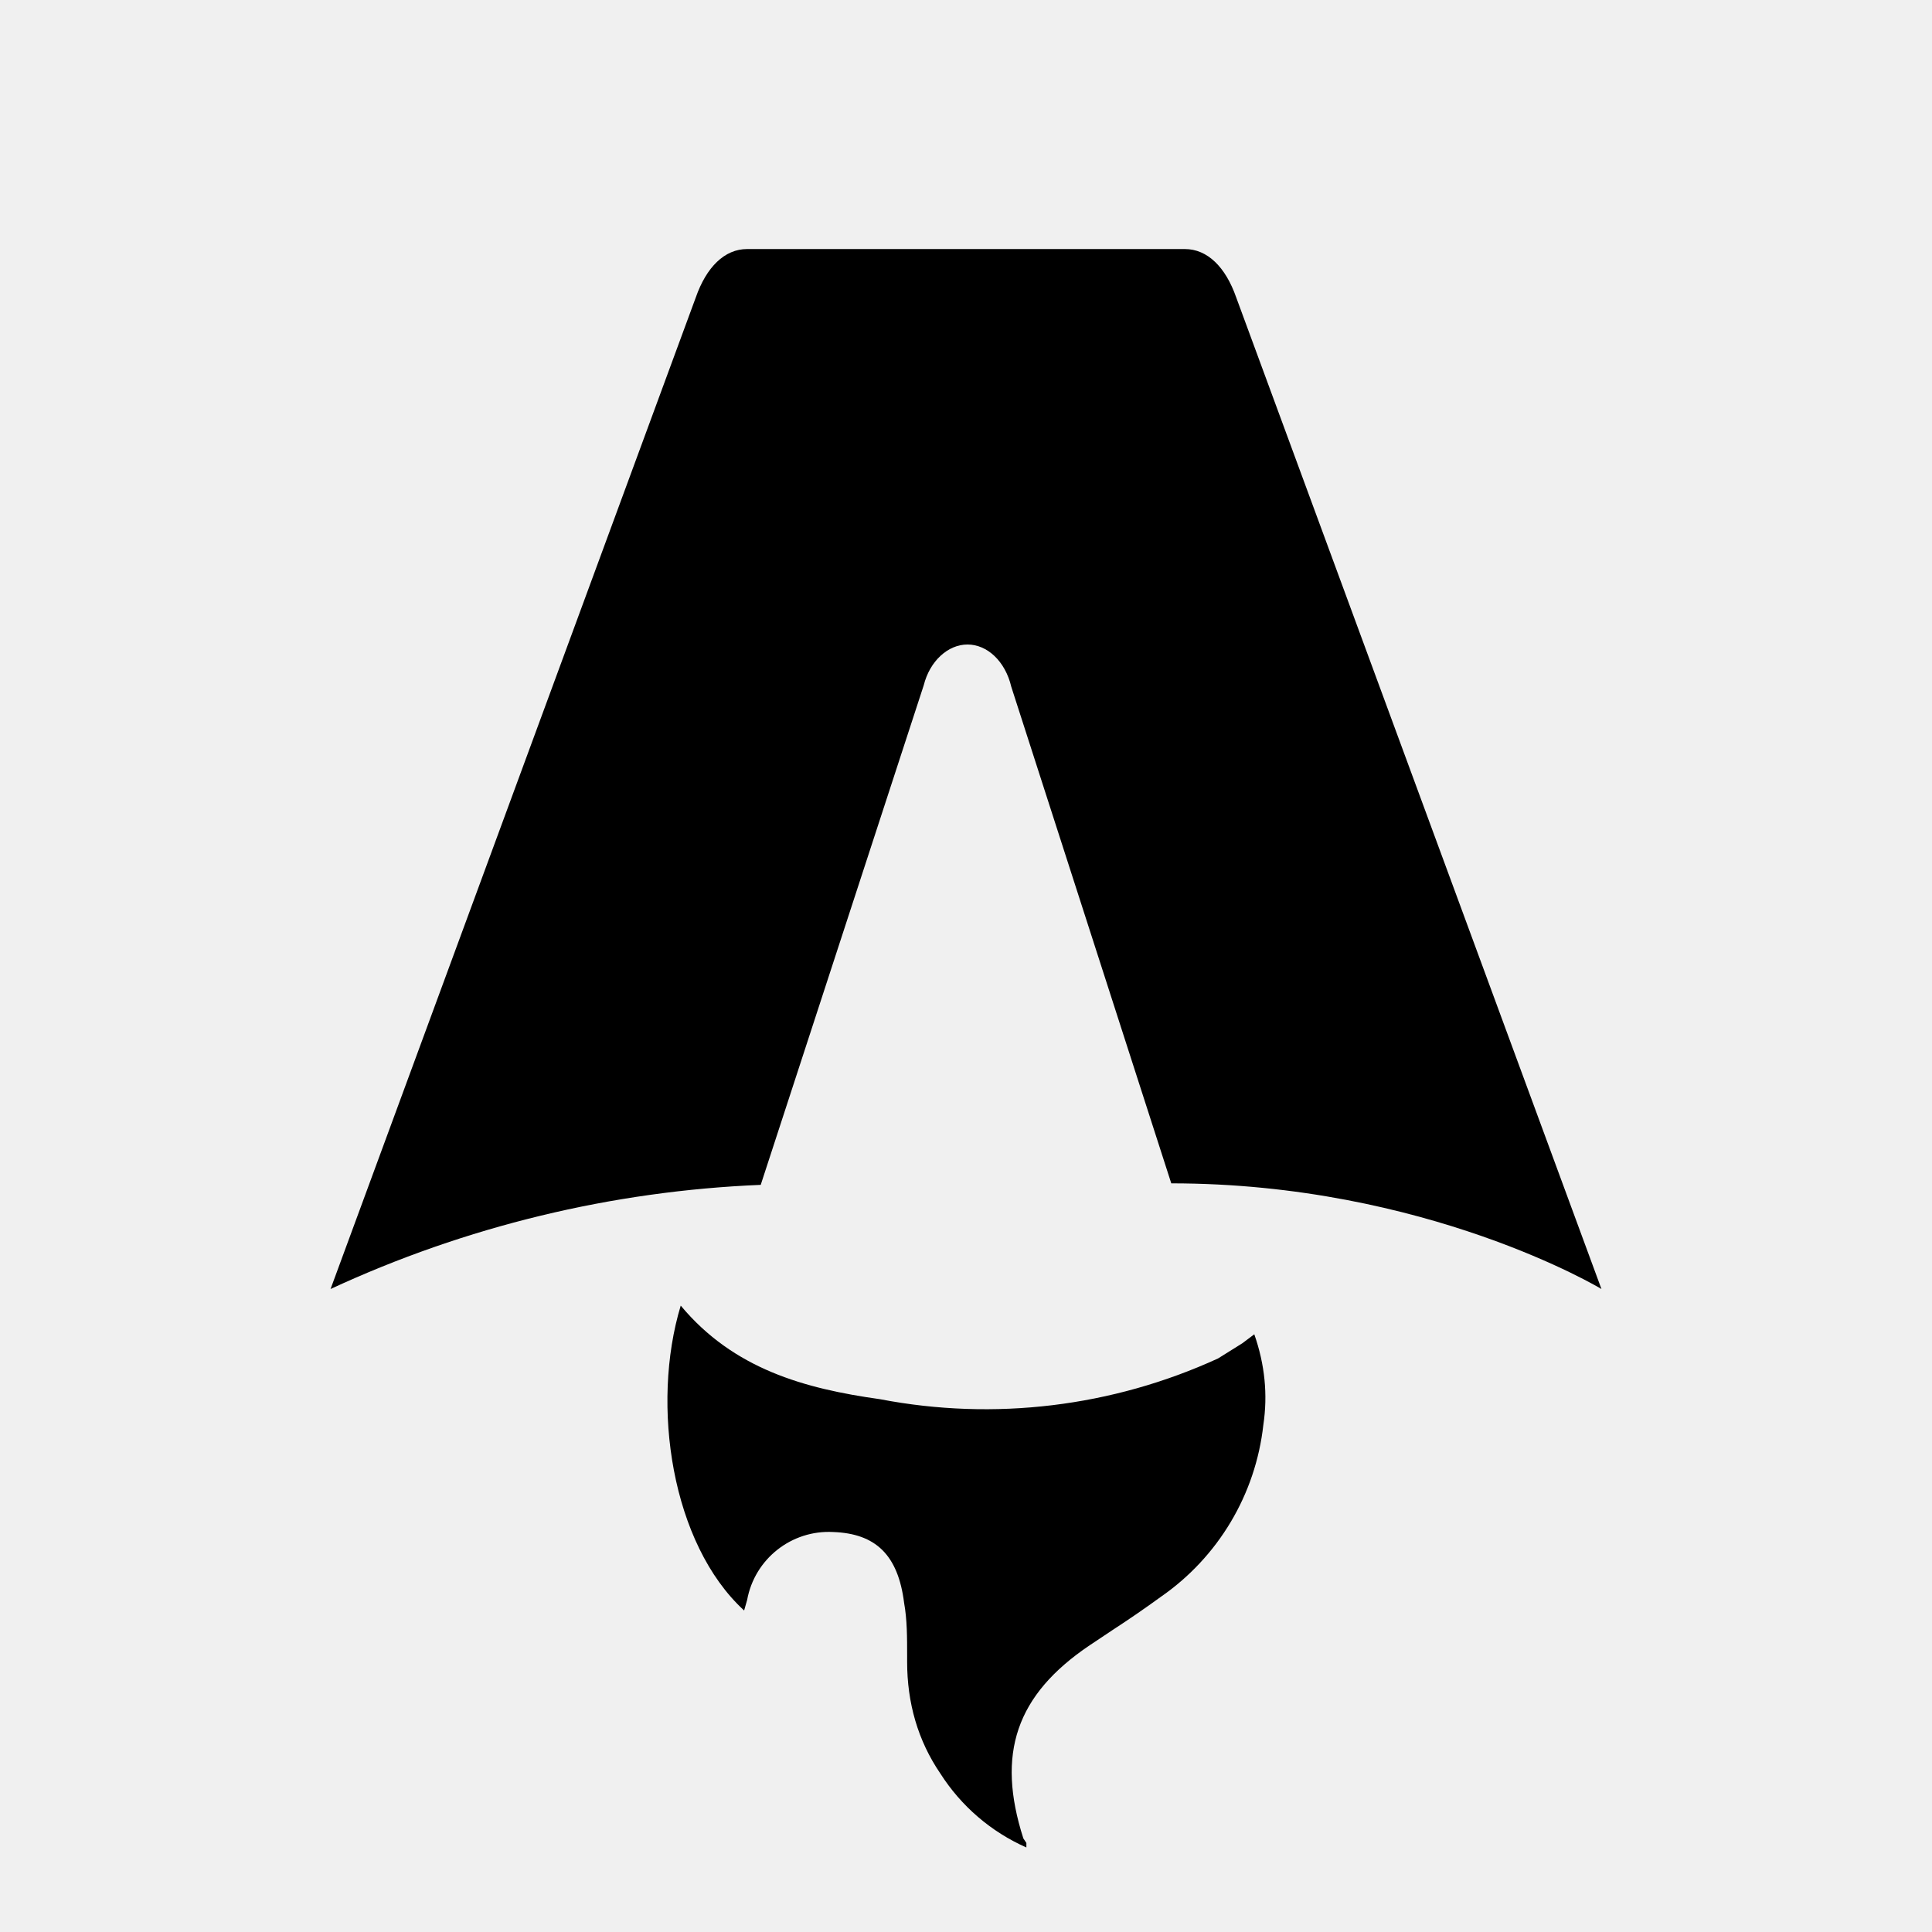
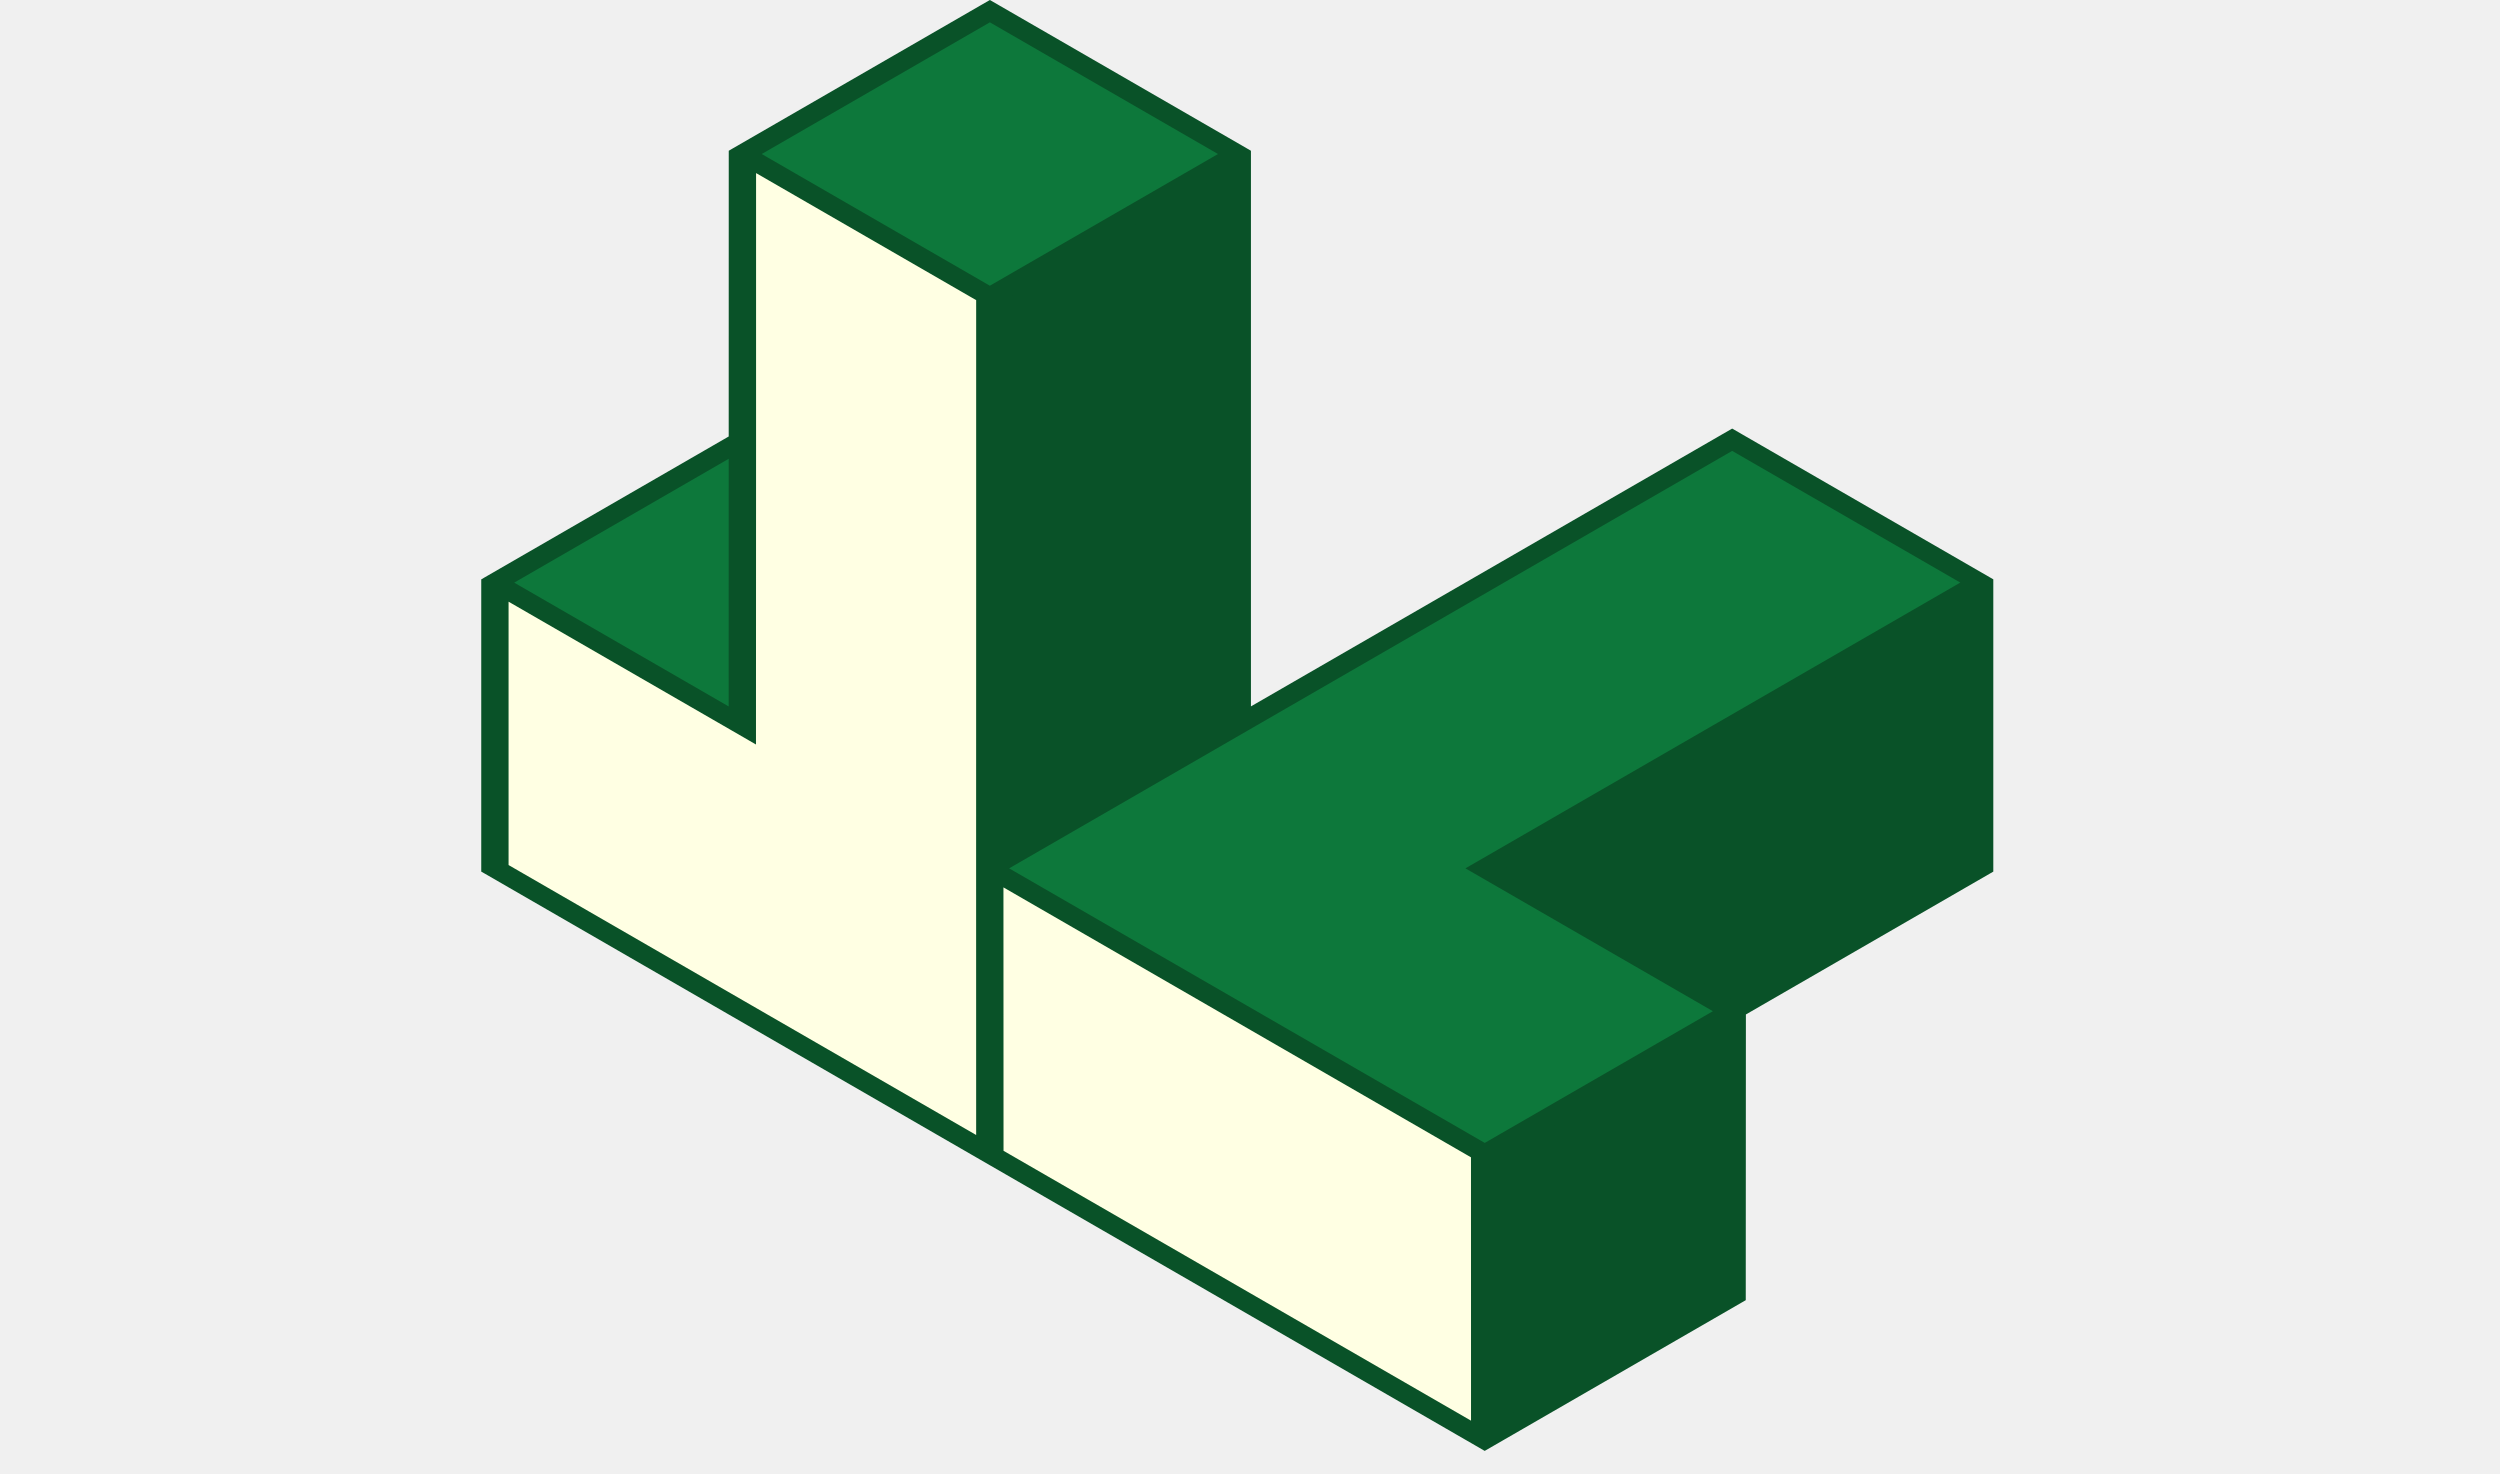
- <svg xmlns="http://www.w3.org/2000/svg" fill="none" viewBox="0 0 128 128">
-   <path d="M50.4 78.5a75.1 75.1 0 0 0-28.5 6.9l24.2-65.7c.7-2 1.9-3.2 3.4-3.2h29c1.5 0 2.7 1.2 3.4 3.2l24.2 65.7s-11.6-7-28.5-7L67 45.5c-.4-1.7-1.6-2.8-2.9-2.8-1.3 0-2.5 1.1-2.9 2.7L50.4 78.5Zm-1.1 28.2Zm-4.2-20.2c-2 6.6-.6 15.8 4.2 20.2a17.5 17.5 0 0 1 .2-.7 5.5 5.5 0 0 1 5.7-4.5c2.8.1 4.3 1.5 4.7 4.7.2 1.1.2 2.3.2 3.5v.4c0 2.7.7 5.2 2.2 7.4a13 13 0 0 0 5.7 4.9v-.3l-.2-.3c-1.8-5.6-.5-9.5 4.4-12.8l1.5-1a73 73 0 0 0 3.2-2.2 16 16 0 0 0 6.8-11.4c.3-2 .1-4-.6-6l-.8.6-1.6 1a37 37 0 0 1-22.4 2.7c-5-.7-9.7-2-13.2-6.2Z" />
-   <style>
-         path { fill: #000; }
-         @media (prefers-color-scheme: dark) {
-             path { fill: #FFF; }
-         }
-     </style>
+ <svg xmlns="http://www.w3.org/2000/svg" width="56" height="33" viewBox="0 0 56 33" fill="none">
+   <path d="M33.257 32.25L38.799 29.051L38.801 22.651L33.259 25.851L27.714 22.651L33.257 25.851L33.257 32.25Z" fill="#095228" />
+   <path d="M38.801 22.651L44.344 19.451L44.344 13.05L38.801 16.25L33.258 19.451L38.801 22.651Z" fill="#095228" />
+   <path d="M22.171 19.451L27.714 22.651L33.259 25.851L38.801 22.651L33.258 19.451L38.801 16.25L44.344 13.05L38.801 9.85L33.257 13.05L27.715 16.25L22.171 19.451Z" fill="#0D783B" />
+   <path d="M27.716 29.051L33.257 32.25L33.257 25.851L27.714 22.651L22.171 19.451L22.173 25.851L27.716 29.051Z" fill="#FFFFE3" />
+   <path d="M16.629 22.651L22.173 25.851L22.171 19.451L22.172 13.05L22.172 6.65L16.63 3.45L16.629 9.85L16.628 16.251L11.086 13.051L11.086 19.45L16.629 22.651Z" fill="#FFFFE3" />
+   <path d="M16.63 3.45L22.172 6.65L27.715 3.45L22.173 0.25L16.63 3.45Z" fill="#0D783B" />
+   <path d="M22.171 19.451L27.715 16.25L27.715 9.85L27.715 3.45L22.172 6.65L22.172 13.05L22.171 19.451Z" fill="#095228" />
+   <path d="M11.086 13.051L16.628 16.251L16.629 9.85L11.086 13.051Z" fill="#0D783B" />
+   <path d="M33.257 32.25L33.041 32.375L33.257 32.5L33.474 32.375L33.257 32.25ZM11.086 19.45H10.78V19.524L10.869 19.575L11.086 19.45ZM38.799 29.051L39.015 29.176L39.105 29.124L39.105 29.051L38.799 29.051ZM33.257 25.851L33.563 25.851L33.563 25.778L33.473 25.726L33.257 25.851ZM22.171 19.451L21.865 19.451V19.451L22.171 19.451ZM44.344 13.05L44.65 13.05L44.65 12.977L44.56 12.925L44.344 13.05ZM44.344 19.451L44.56 19.576L44.65 19.524L44.65 19.451H44.344ZM33.258 19.451L33.042 19.326L32.825 19.451L33.042 19.576L33.258 19.451ZM33.259 25.851L33.042 25.976L33.259 26.101L33.475 25.976L33.259 25.851ZM33.257 13.05L33.474 13.175V13.175L33.257 13.05ZM38.801 9.85L39.017 9.725L38.801 9.6L38.584 9.725L38.801 9.85ZM38.801 16.25L38.584 16.125V16.125L38.801 16.25ZM16.628 16.251L16.412 16.375L16.934 16.677L16.934 16.251L16.628 16.251ZM11.086 13.051L10.869 12.926L10.78 12.978L10.78 13.051L11.086 13.051ZM16.629 9.85L16.936 9.85V9.85L16.629 9.85ZM16.63 3.45L16.413 3.325L16.324 3.377L16.324 3.45L16.63 3.45ZM22.172 13.05L22.478 13.05V13.05H22.172ZM27.715 9.85L27.409 9.85L27.409 9.85L27.715 9.85ZM27.715 3.45L28.021 3.45L28.021 3.377L27.932 3.325L27.715 3.45ZM22.173 0.25L22.39 0.125L22.173 5.40983e-06L21.956 0.125L22.173 0.25ZM38.799 29.051L38.582 28.926L33.041 32.125L33.257 32.25L33.474 32.375L39.015 29.176L38.799 29.051ZM33.257 32.25L33.474 32.125L27.933 28.926L27.716 29.051L27.5 29.176L33.041 32.375L33.257 32.25ZM27.716 29.051L27.933 28.926L22.389 25.726L22.173 25.851L21.956 25.976L27.5 29.176L27.716 29.051ZM22.173 25.851L22.389 25.726L16.846 22.526L16.629 22.651L16.413 22.776L21.956 25.976L22.173 25.851ZM16.629 22.651L16.846 22.526L11.302 19.325L11.086 19.45L10.869 19.575L16.413 22.776L16.629 22.651ZM38.799 29.051L39.105 29.051L39.108 22.651L38.801 22.651L38.495 22.651L38.493 29.051L38.799 29.051ZM27.714 22.651L27.498 22.776L33.04 25.976L33.257 25.851L33.473 25.726L27.931 22.526L27.714 22.651ZM33.257 25.851L32.95 25.851L32.951 32.25L33.257 32.25L33.564 32.25L33.563 25.851L33.257 25.851ZM22.171 19.451L21.955 19.576L27.498 22.776L27.714 22.651L27.931 22.526L22.388 19.326L22.171 19.451ZM22.171 19.451L21.865 19.451L21.866 25.851L22.173 25.851L22.479 25.851L22.477 19.451L22.171 19.451ZM44.344 19.451L44.127 19.326L38.585 22.526L38.801 22.651L39.018 22.776L44.56 19.576L44.344 19.451ZM44.344 13.05L44.038 13.05L44.038 19.451L44.344 19.451H44.65L44.65 13.05L44.344 13.05ZM38.801 22.651L39.018 22.526L33.475 19.326L33.258 19.451L33.042 19.576L38.585 22.776L38.801 22.651ZM38.801 22.651L38.585 22.526L33.042 25.726L33.259 25.851L33.475 25.976L39.018 22.776L38.801 22.651ZM33.259 25.851L33.475 25.726L27.931 22.526L27.714 22.651L27.498 22.776L33.042 25.976L33.259 25.851ZM22.171 19.451L22.388 19.576L27.931 16.375L27.715 16.25L27.498 16.125L21.955 19.326L22.171 19.451ZM27.715 16.25L27.931 16.375L33.474 13.175L33.257 13.05L33.041 12.925L27.498 16.125L27.715 16.25ZM33.257 13.05L33.474 13.175L39.017 9.975L38.801 9.85L38.584 9.725L33.041 12.925L33.257 13.05ZM44.344 13.05L44.56 12.925L39.017 9.725L38.801 9.85L38.584 9.975L44.127 13.175L44.344 13.05ZM44.344 13.05L44.127 12.925L38.584 16.125L38.801 16.25L39.017 16.375L44.56 13.175L44.344 13.05ZM38.801 16.25L38.584 16.125L33.042 19.326L33.258 19.451L33.475 19.576L39.017 16.375L38.801 16.25ZM11.086 13.051L10.869 13.176L16.412 16.375L16.628 16.251L16.845 16.126L11.302 12.926L11.086 13.051ZM11.086 13.051L10.78 13.051L10.78 19.45H11.086H11.392L11.392 13.051L11.086 13.051ZM11.086 13.051L11.302 13.176L16.846 9.975L16.629 9.85L16.413 9.725L10.869 12.926L11.086 13.051ZM16.628 16.251L16.934 16.251L16.936 9.85L16.629 9.85L16.323 9.85L16.322 16.25L16.628 16.251ZM16.63 3.45L16.324 3.45L16.323 9.85L16.629 9.85L16.936 9.85L16.936 3.45L16.63 3.45ZM16.63 3.45L16.413 3.575L21.956 6.775L22.172 6.65L22.389 6.525L16.846 3.325L16.63 3.45ZM22.172 6.65L21.866 6.65L21.866 13.05H22.172H22.478L22.478 6.65L22.172 6.65ZM22.171 19.451L22.477 19.451L22.478 13.05L22.172 13.05L21.866 13.05L21.865 19.451L22.171 19.451ZM27.715 16.25L28.021 16.25L28.021 9.85L27.715 9.85L27.409 9.85L27.409 16.25L27.715 16.25ZM22.172 6.65L22.389 6.775L27.932 3.575L27.715 3.45L27.499 3.325L21.956 6.525L22.172 6.65ZM27.715 3.45L27.409 3.45L27.409 9.85L27.715 9.85L28.021 9.85L28.021 3.45L27.715 3.45ZM27.715 3.45L27.932 3.325L22.39 0.125L22.173 0.25L21.956 0.375L27.499 3.575L27.715 3.45ZM22.173 0.25L21.956 0.125L16.413 3.325L16.63 3.45L16.846 3.575L22.39 0.375L22.173 0.25Z" fill="#095228" />
</svg>
